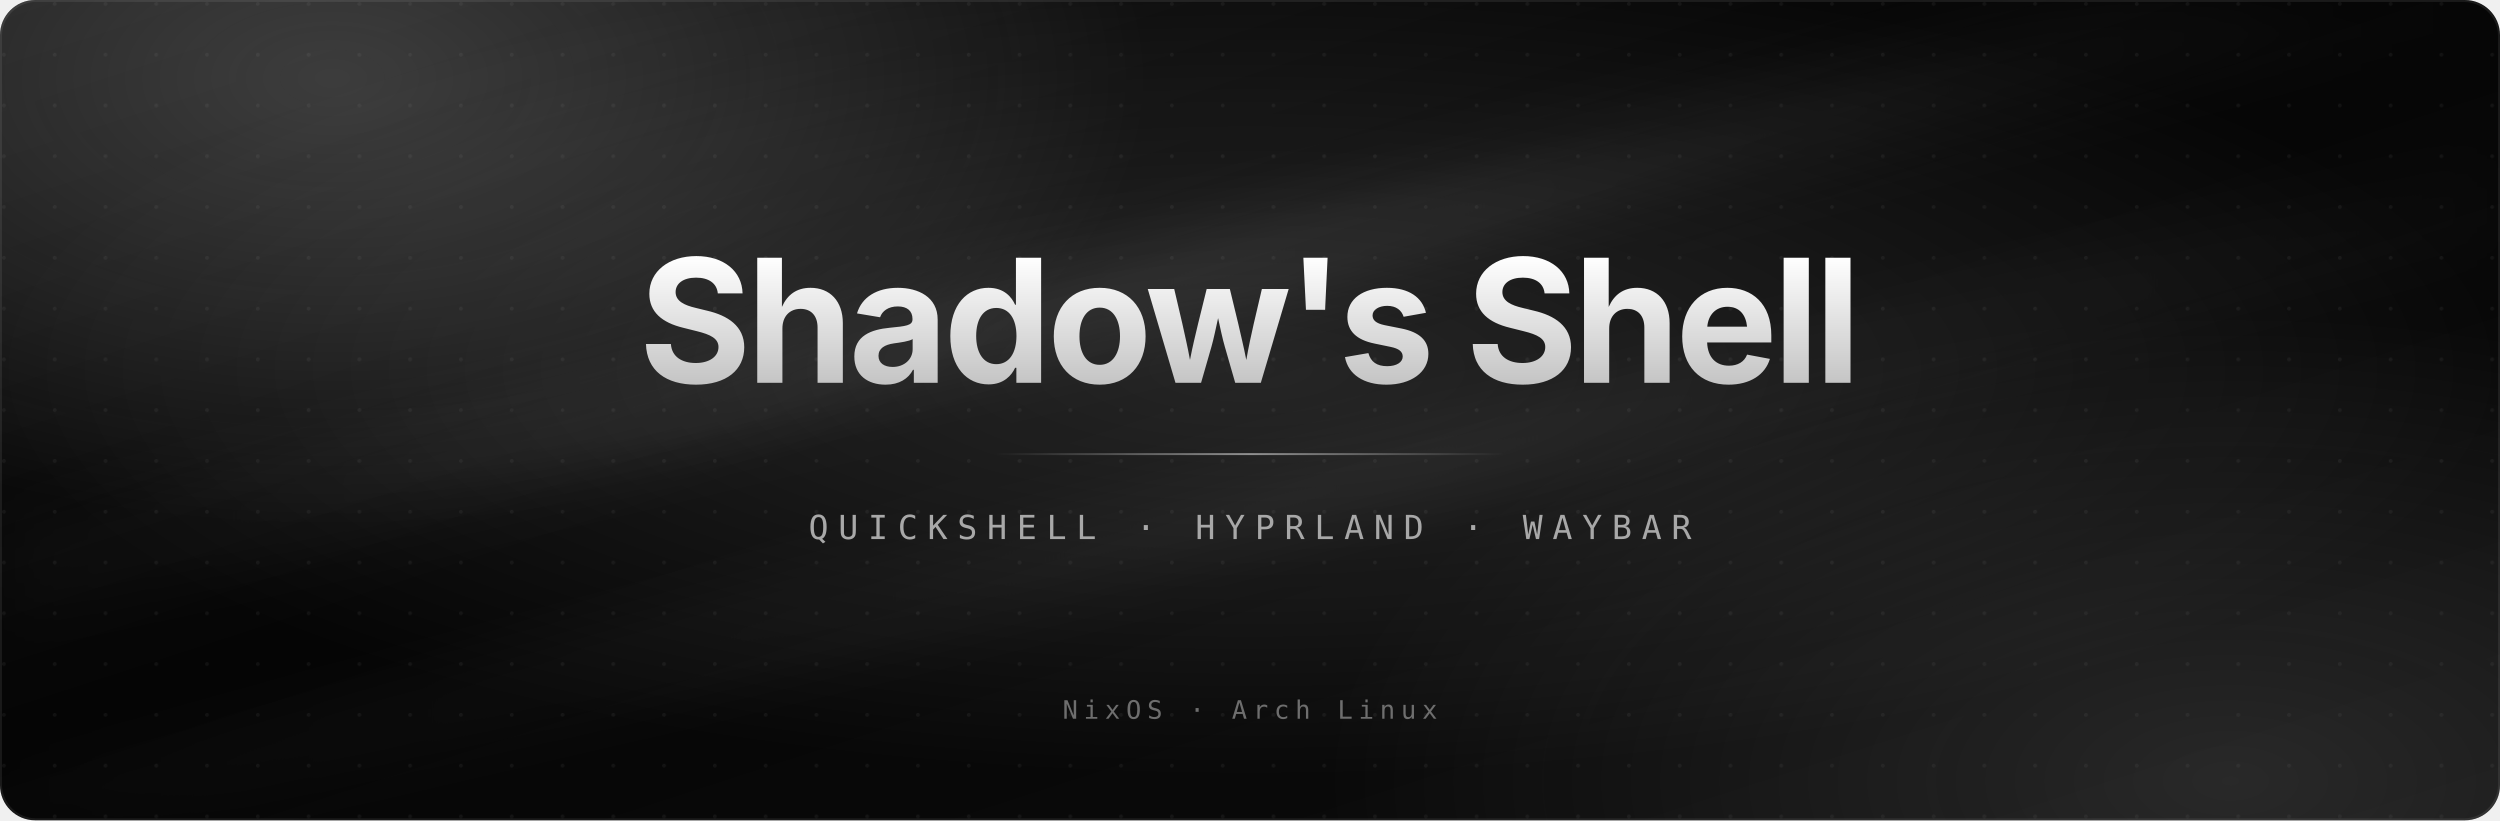
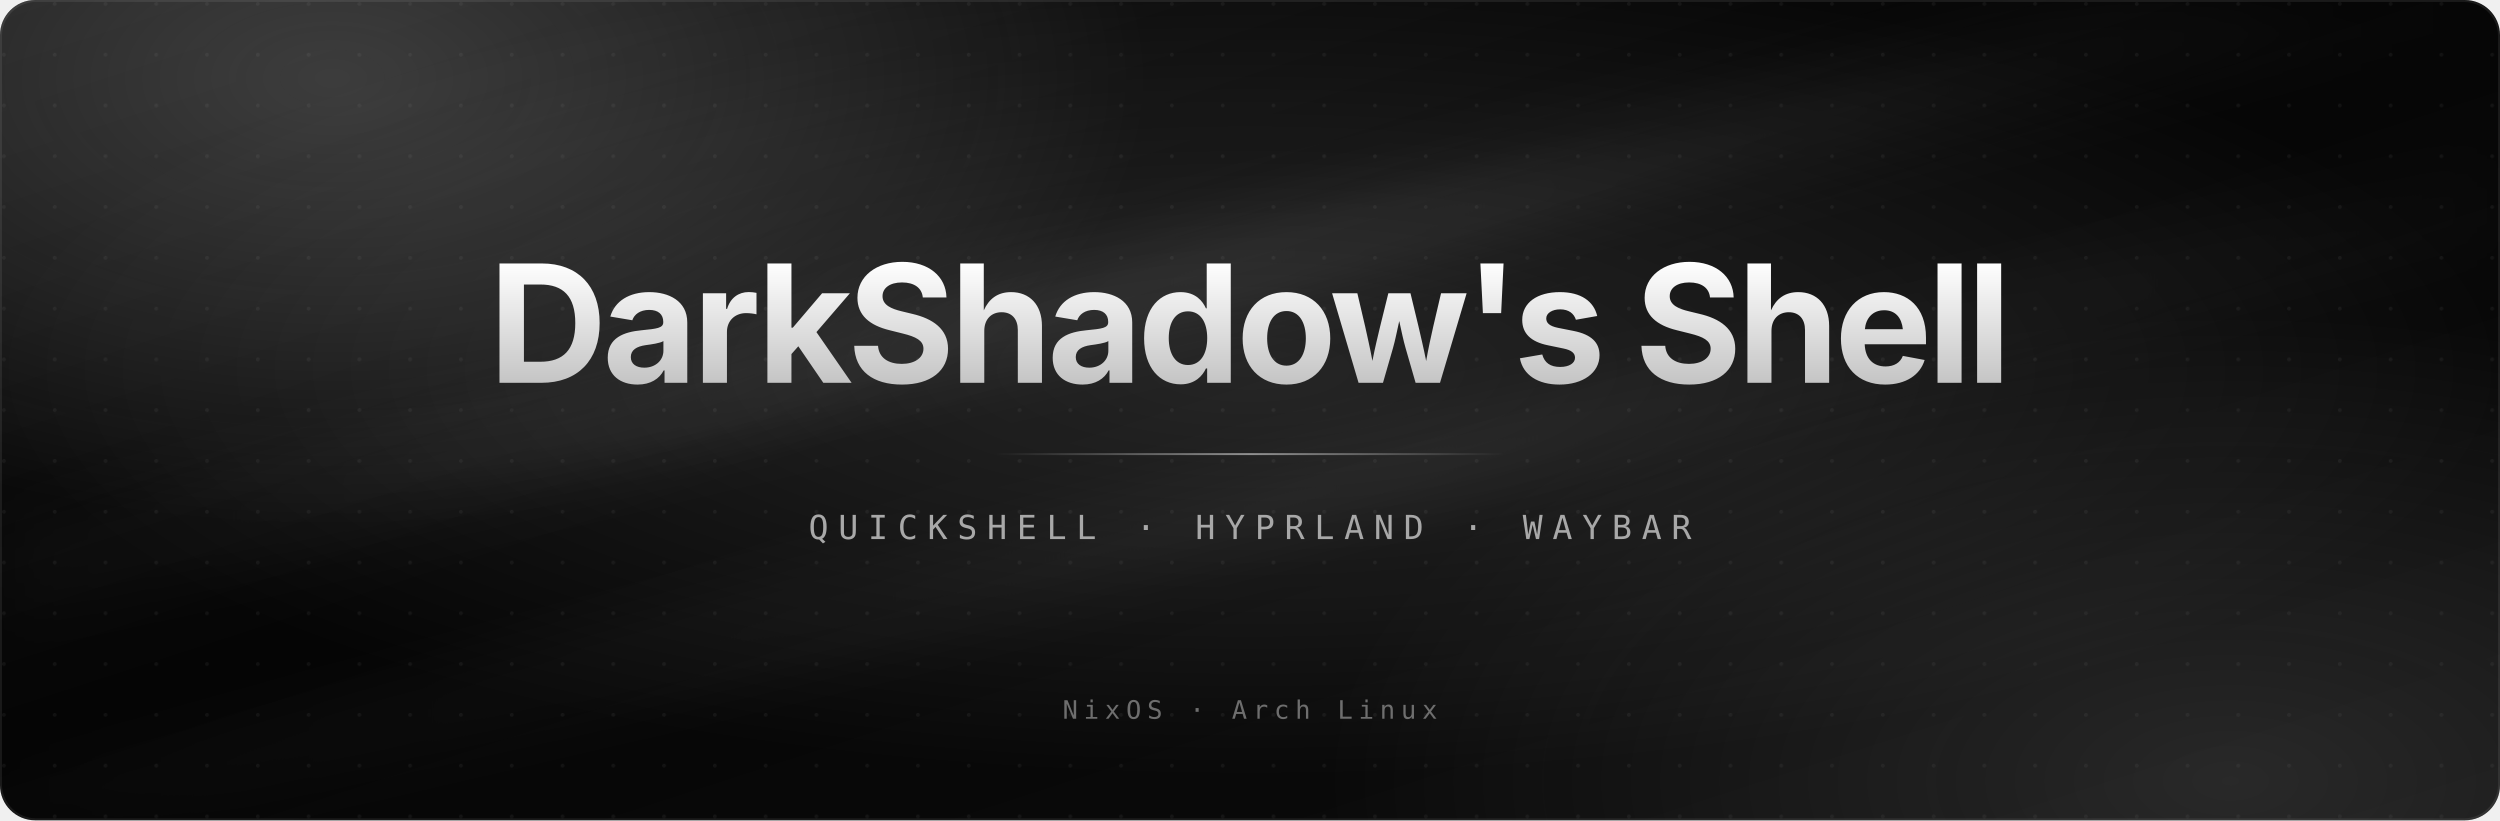
- <svg xmlns="http://www.w3.org/2000/svg" width="1280" height="420" viewBox="0 0 1280 420" role="img" aria-label="Shadow's Shell">
+ <svg xmlns="http://www.w3.org/2000/svg" width="1280" height="420" viewBox="0 0 1280 420" role="img" aria-label="DarkShadow's Shell">
  <defs>
    <linearGradient id="bg" x1="0" y1="0" x2="1" y2="1">
      <stop offset="0" stop-color="#151515" />
      <stop offset="0.45" stop-color="#050505" />
      <stop offset="1" stop-color="#0d0d0d" />
    </linearGradient>
    <radialGradient id="glow" cx="0.5" cy="0.45" r="0.5">
      <stop offset="0" stop-color="#ffffff" stop-opacity="0.13" />
      <stop offset="1" stop-color="#ffffff" stop-opacity="0" />
    </radialGradient>
    <radialGradient id="blobL" cx="0.5" cy="0.5" r="0.5">
      <stop offset="0" stop-color="#d8d8d8" stop-opacity="0.22" />
      <stop offset="1" stop-color="#d8d8d8" stop-opacity="0" />
    </radialGradient>
    <radialGradient id="blobR" cx="0.5" cy="0.5" r="0.5">
      <stop offset="0" stop-color="#9a9a9a" stop-opacity="0.20" />
      <stop offset="1" stop-color="#9a9a9a" stop-opacity="0" />
    </radialGradient>
    <linearGradient id="beam" x1="0" y1="0" x2="1" y2="0">
      <stop offset="0" stop-color="#ffffff" stop-opacity="0" />
      <stop offset="0.5" stop-color="#ffffff" stop-opacity="0.10" />
      <stop offset="1" stop-color="#ffffff" stop-opacity="0" />
    </linearGradient>
    <linearGradient id="title" x1="0" y1="0" x2="0" y2="1">
      <stop offset="0" stop-color="#ffffff" />
      <stop offset="1" stop-color="#c4c4c4" />
    </linearGradient>
    <linearGradient id="line" x1="0" y1="0" x2="1" y2="0">
      <stop offset="0" stop-color="#ffffff" stop-opacity="0" />
      <stop offset="0.5" stop-color="#ffffff" stop-opacity="0.5" />
      <stop offset="1" stop-color="#ffffff" stop-opacity="0" />
    </linearGradient>
    <pattern id="dots" width="26" height="26" patternUnits="userSpaceOnUse">
      <circle cx="2" cy="2" r="1" fill="#ffffff" fill-opacity="0.05" />
    </pattern>
    <filter id="soft">
      <feGaussianBlur stdDeviation="18" />
    </filter>
    <clipPath id="card">
      <rect width="1280" height="420" rx="18" />
    </clipPath>
  </defs>
  <g clip-path="url(#card)">
    <rect width="1280" height="420" fill="url(#bg)" />
    <rect width="1280" height="420" fill="url(#dots)" />
    <ellipse cx="170" cy="40" rx="420" ry="230" fill="url(#blobL)" />
    <ellipse cx="1140" cy="400" rx="460" ry="240" fill="url(#blobR)" />
    <g filter="url(#soft)" opacity="0.9">
      <rect x="-200" y="120" width="1700" height="34" fill="url(#beam)" transform="rotate(-14 640 210)" />
      <rect x="-200" y="250" width="1700" height="18" fill="url(#beam)" transform="rotate(-14 640 210)" />
    </g>
    <rect width="1280" height="420" fill="url(#glow)" />
  </g>
  <rect x="0.5" y="0.5" width="1279" height="419" rx="18" fill="none" stroke="#ffffff" stroke-opacity="0.08" />
-   <text x="640" y="196" text-anchor="middle" font-family="Inter, 'Segoe UI', 'Helvetica Neue', Arial, sans-serif" font-size="88" font-weight="700" letter-spacing="-2.5" fill="url(#title)">Shadow's Shell</text>
+   <text x="640" y="196" text-anchor="middle" font-family="Inter, 'Segoe UI', 'Helvetica Neue', Arial, sans-serif" font-size="84" font-weight="700" letter-spacing="-2.5" fill="url(#title)">DarkShadow's Shell</text>
  <rect x="510" y="232" width="260" height="1" fill="url(#line)" />
  <text x="640" y="276" text-anchor="middle" font-family="'JetBrains Mono', ui-monospace, Menlo, Consolas, monospace" font-size="17" letter-spacing="5" fill="#a8a8a8">QUICKSHELL  ·  HYPRLAND  ·  WAYBAR</text>
  <text x="640" y="368" text-anchor="middle" font-family="'JetBrains Mono', ui-monospace, Menlo, Consolas, monospace" font-size="13" letter-spacing="3" fill="#6e6e6e">NixOS  ·  Arch Linux</text>
</svg>
